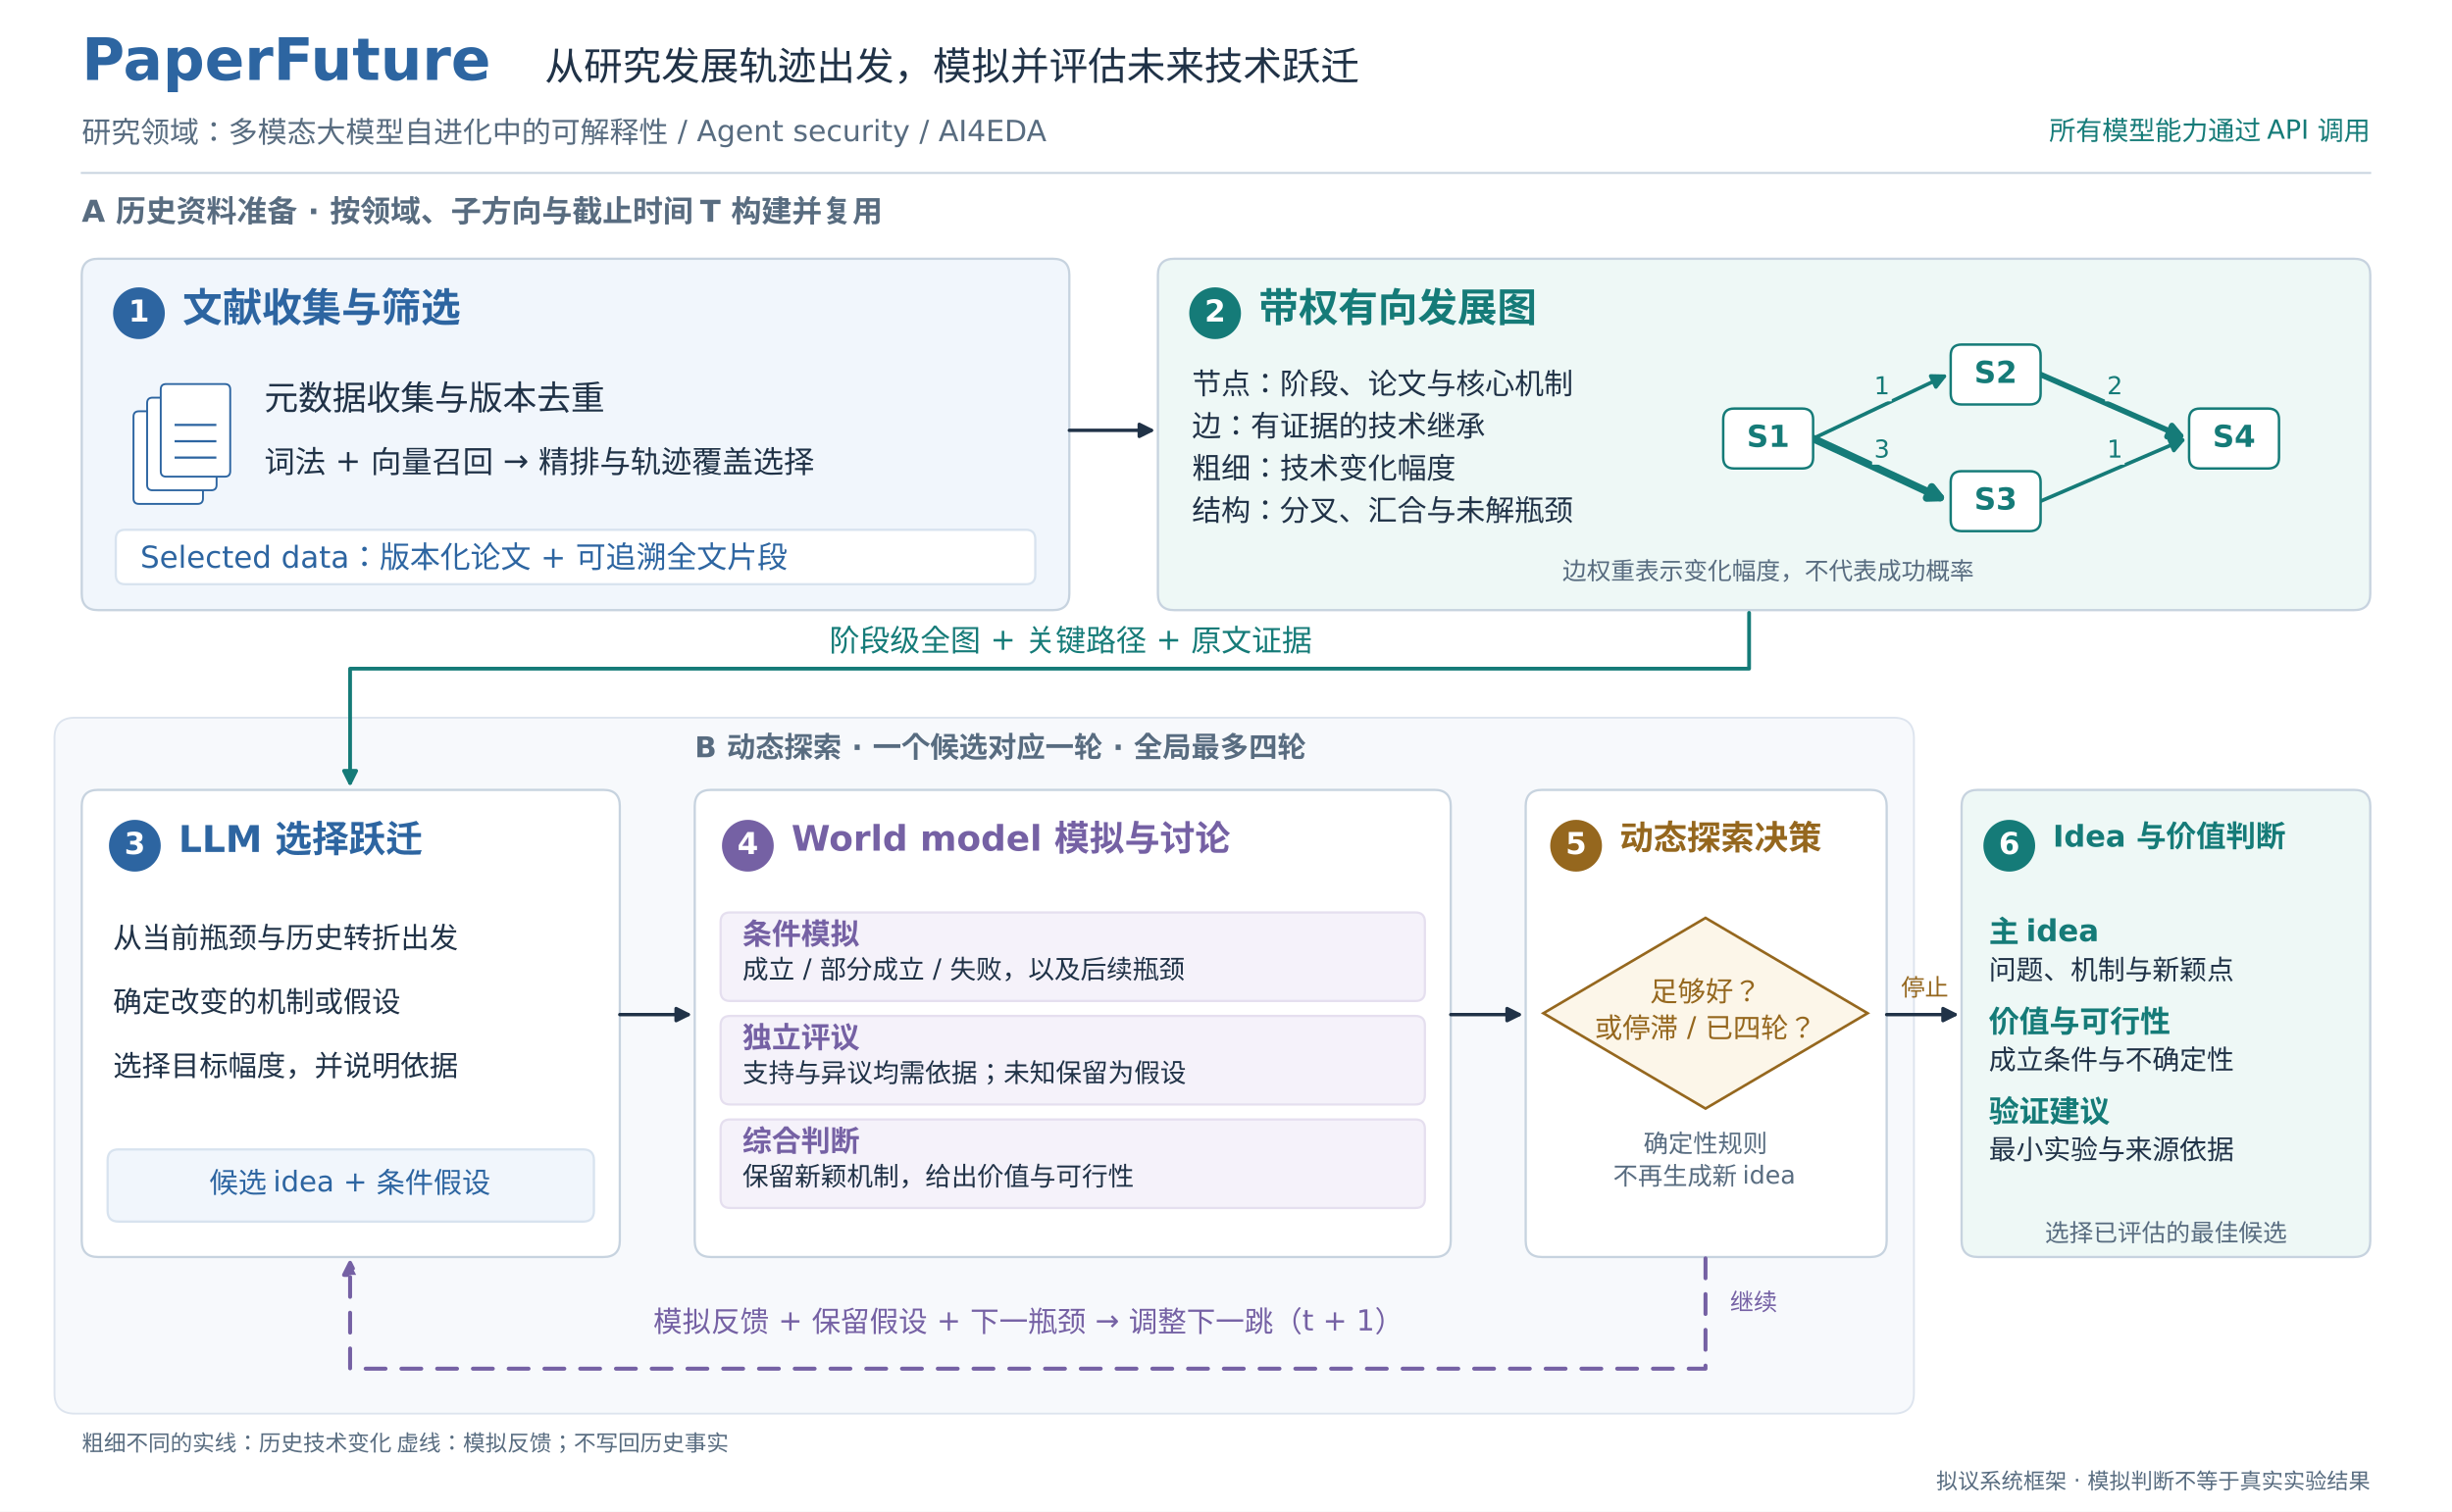
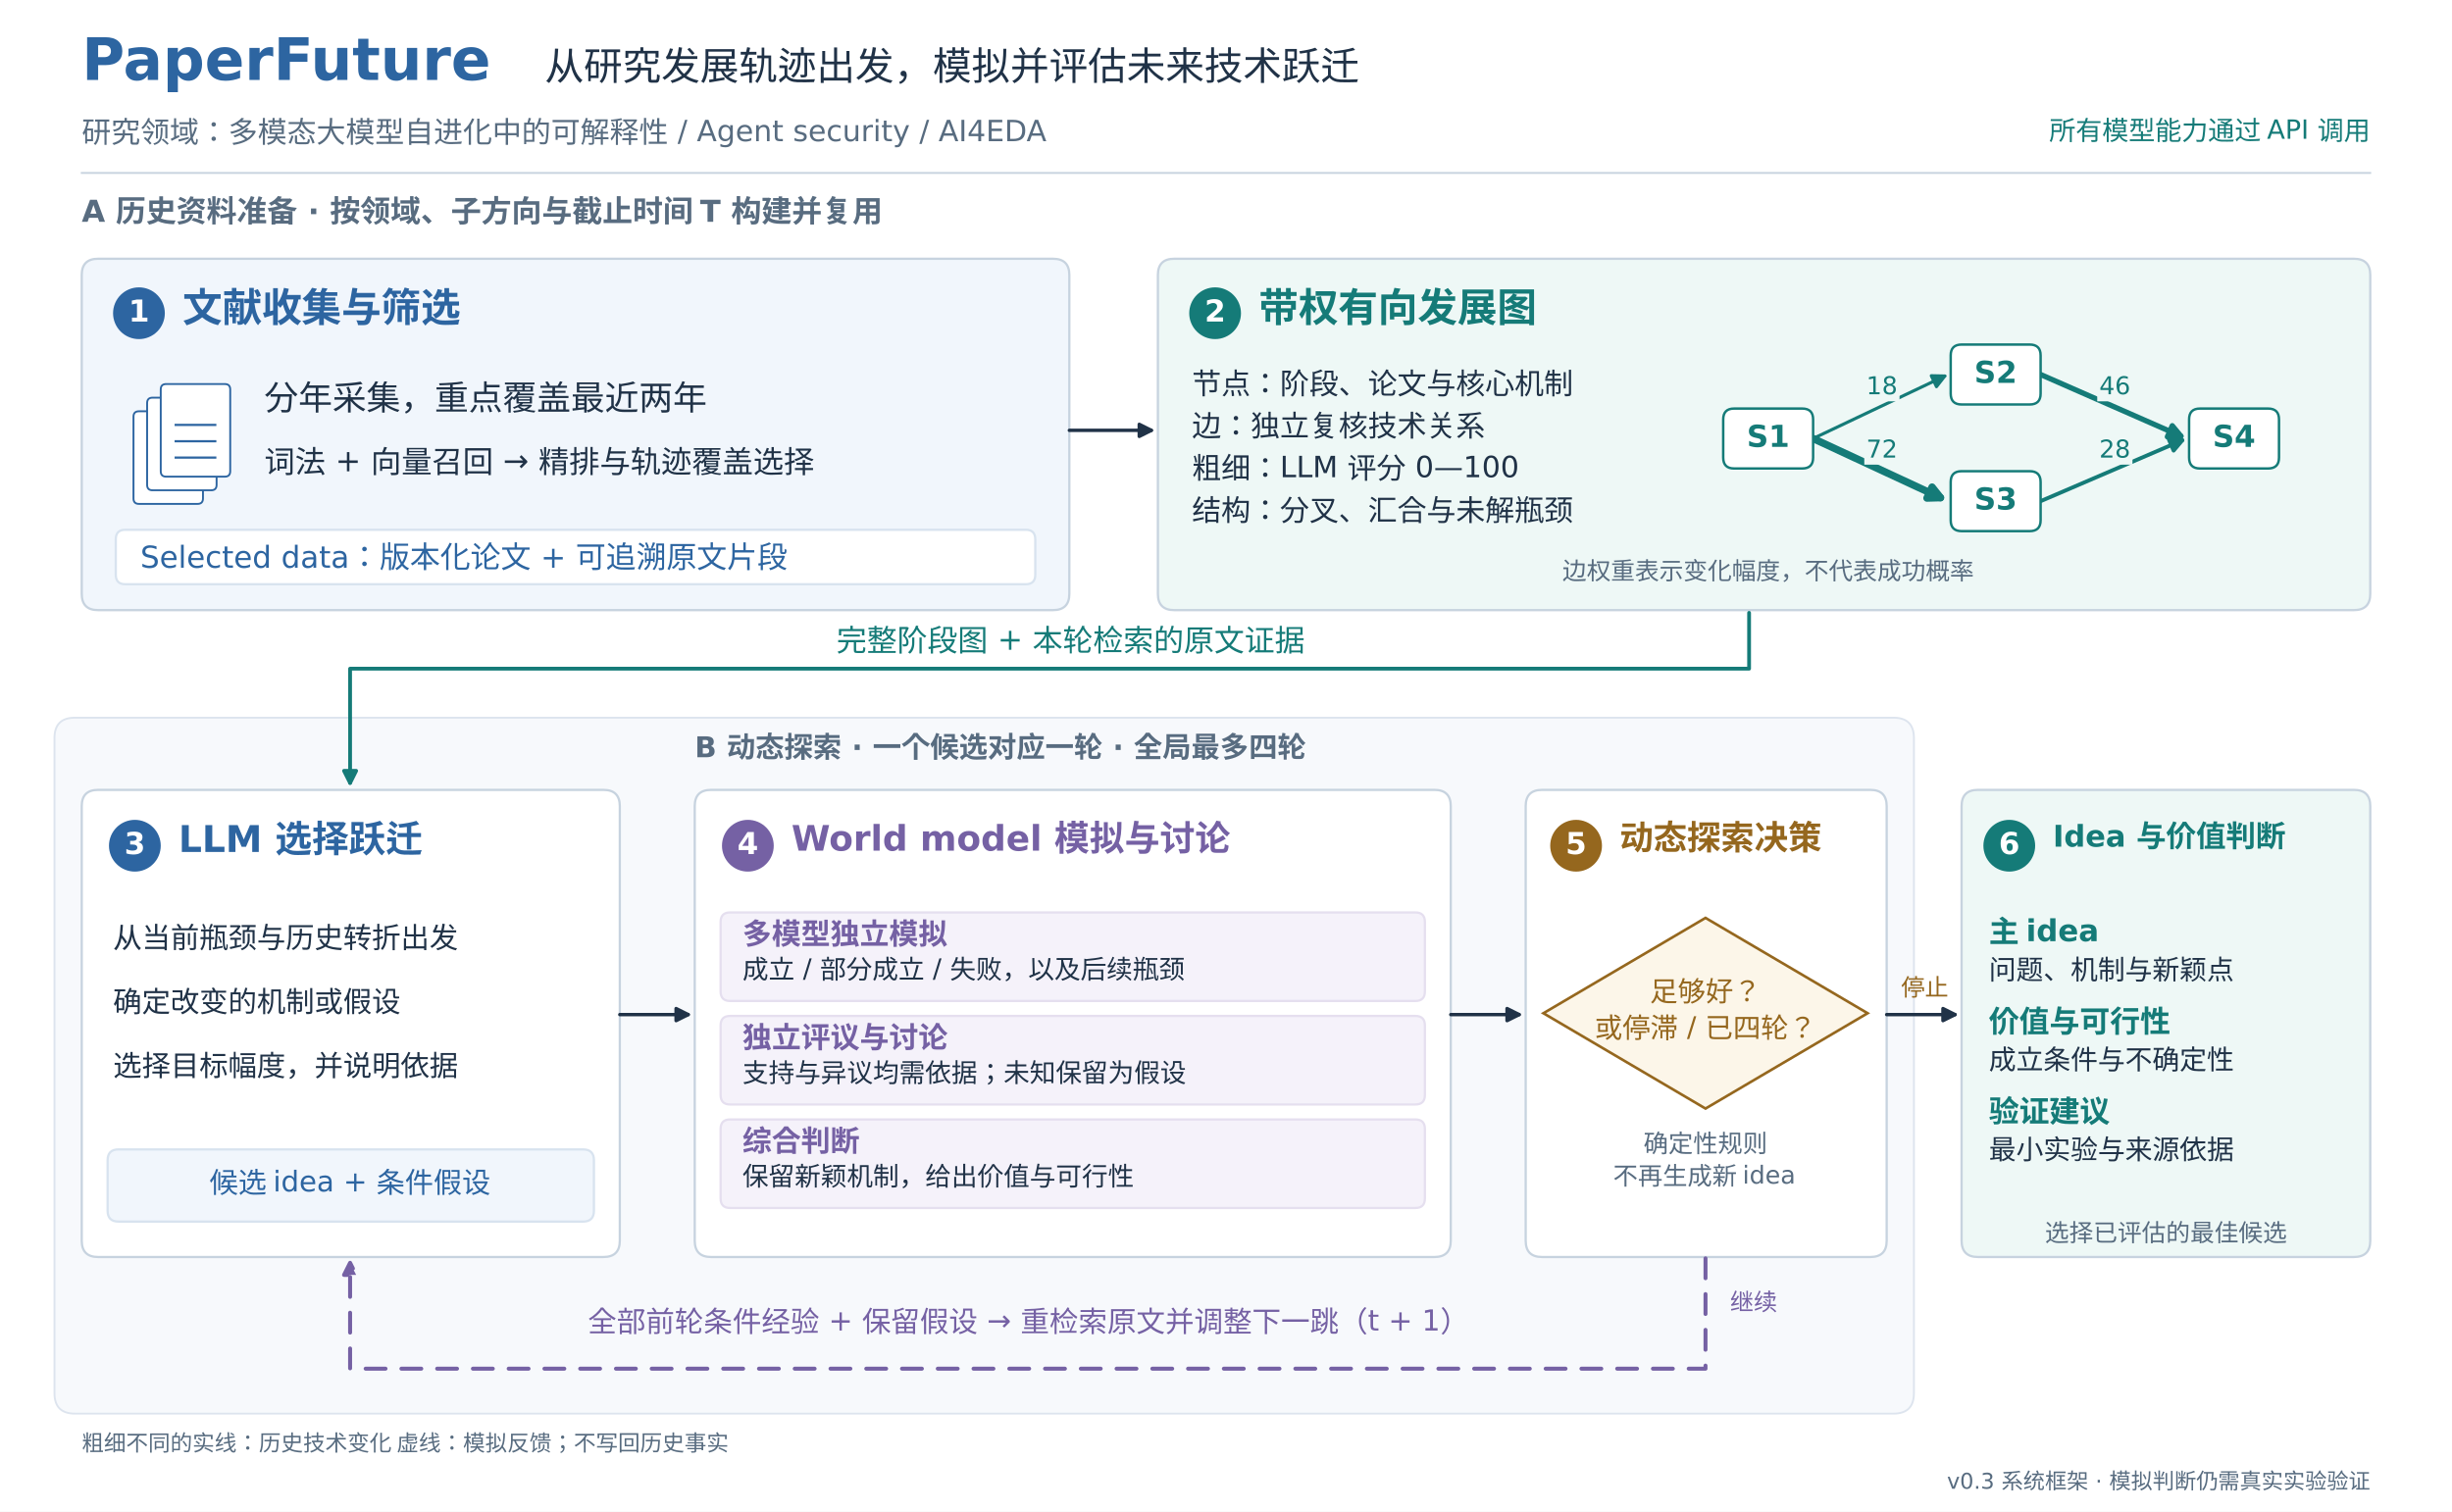
<svg xmlns="http://www.w3.org/2000/svg" width="1296pt" height="799.2pt" viewBox="0 0 1296 799.2" version="1.1">
  <defs>
    <style type="text/css">*{stroke-linejoin: round; stroke-linecap: butt}</style>
  </defs>
  <g id="figure_1">
    <g id="patch_1">
      <path d="M 0 799.2 L 1296 799.2 L 1296 0 L 0 0 z " style="fill: #ffffff" />
    </g>
    <g id="axes_1">
      <g id="patch_2">
        <path d="M 51.84 136.8 L 556.56 136.8 Q 565.2 136.8 565.2 145.44 L 565.2 313.92 Q 565.2 322.56 556.56 322.56 L 51.84 322.56 Q 43.2 322.56 43.2 313.92 L 43.2 145.44 Q 43.2 136.8 51.84 136.8 z " clip-path="url(#p8f839ee765)" style="fill: #f1f6fc; stroke: #c7d3df; stroke-width: 1.2; stroke-linejoin: miter" />
      </g>
      <g id="patch_3">
        <path d="M 66.24 280.08 L 542.16 280.08 Q 547.2 280.08 547.2 285.12 L 547.2 303.84 Q 547.2 308.88 542.16 308.88 L 66.24 308.88 Q 61.2 308.88 61.2 303.84 L 61.2 285.12 Q 61.2 280.08 66.24 280.08 z " clip-path="url(#p8f839ee765)" style="fill: #ffffff; stroke: #d8e3ef; stroke-width: 1.2; stroke-linejoin: miter" />
      </g>
      <g id="patch_4">
        <path d="M 620.64 136.8 L 1244.16 136.8 Q 1252.8 136.8 1252.8 145.44 L 1252.8 313.92 Q 1252.8 322.56 1244.16 322.56 L 620.64 322.56 Q 612 322.56 612 313.92 L 612 145.44 Q 612 136.8 620.64 136.8 z " clip-path="url(#p8f839ee765)" style="fill: #eef8f6; stroke: #c7d3df; stroke-width: 1.2; stroke-linejoin: miter" />
      </g>
      <g id="patch_5">
        <path d="M 39.6 379.44 L 1000.8 379.44 Q 1011.6 379.44 1011.6 390.24 L 1011.6 736.56 Q 1011.6 747.36 1000.8 747.36 L 39.6 747.36 Q 28.8 747.36 28.8 736.56 L 28.8 390.24 Q 28.8 379.44 39.6 379.44 z " clip-path="url(#p8f839ee765)" style="fill: #f7f9fc; stroke: #dde4ee; stroke-linejoin: miter" />
      </g>
      <g id="patch_6">
        <path d="M 51.84 417.6 L 318.96 417.6 Q 327.6 417.6 327.6 426.24 L 327.6 655.92 Q 327.6 664.56 318.96 664.56 L 51.84 664.56 Q 43.2 664.56 43.2 655.92 L 43.2 426.24 Q 43.2 417.6 51.84 417.6 z " clip-path="url(#p8f839ee765)" style="fill: #ffffff; stroke: #c7d3df; stroke-width: 1.2; stroke-linejoin: miter" />
      </g>
      <g id="patch_7">
        <path d="M 62.64 607.68 L 308.16 607.68 Q 313.92 607.68 313.92 613.44 L 313.92 640.08 Q 313.92 645.84 308.16 645.84 L 62.64 645.84 Q 56.88 645.84 56.88 640.08 L 56.88 613.44 Q 56.88 607.68 62.64 607.68 z " clip-path="url(#p8f839ee765)" style="fill: #f1f6fc; stroke: #d8e3ef; stroke-width: 1.2; stroke-linejoin: miter" />
      </g>
      <g id="patch_8">
        <path d="M 375.84 417.6 L 758.16 417.6 Q 766.8 417.6 766.8 426.24 L 766.8 655.92 Q 766.8 664.56 758.16 664.56 L 375.84 664.56 Q 367.2 664.56 367.2 655.92 L 367.2 426.24 Q 367.2 417.6 375.84 417.6 z " clip-path="url(#p8f839ee765)" style="fill: #ffffff; stroke: #c7d3df; stroke-width: 1.2; stroke-linejoin: miter" />
      </g>
      <g id="patch_9">
        <path d="M 385.92 482.4 L 748.08 482.4 Q 753.12 482.4 753.12 487.44 L 753.12 524.16 Q 753.12 529.2 748.08 529.2 L 385.92 529.2 Q 380.88 529.2 380.88 524.16 L 380.88 487.44 Q 380.88 482.4 385.92 482.4 z " clip-path="url(#p8f839ee765)" style="fill: #f5f2fa; stroke: #e5dfef; stroke-width: 1.2; stroke-linejoin: miter" />
      </g>
      <g id="patch_10">
        <path d="M 385.92 537.12 L 748.08 537.12 Q 753.12 537.12 753.12 542.16 L 753.12 578.88 Q 753.12 583.92 748.08 583.92 L 385.92 583.92 Q 380.88 583.92 380.88 578.88 L 380.88 542.16 Q 380.88 537.12 385.92 537.12 z " clip-path="url(#p8f839ee765)" style="fill: #f5f2fa; stroke: #e5dfef; stroke-width: 1.2; stroke-linejoin: miter" />
      </g>
      <g id="patch_11">
        <path d="M 385.92 591.84 L 748.08 591.84 Q 753.12 591.84 753.12 596.88 L 753.12 633.6 Q 753.12 638.64 748.08 638.64 L 385.92 638.64 Q 380.88 638.64 380.88 633.6 L 380.88 596.88 Q 380.88 591.84 385.92 591.84 z " clip-path="url(#p8f839ee765)" style="fill: #f5f2fa; stroke: #e5dfef; stroke-width: 1.2; stroke-linejoin: miter" />
      </g>
      <g id="patch_12">
        <path d="M 815.04 417.6 L 988.56 417.6 Q 997.2 417.6 997.2 426.24 L 997.2 655.92 Q 997.2 664.56 988.56 664.56 L 815.04 664.56 Q 806.4 664.56 806.4 655.92 L 806.4 426.24 Q 806.4 417.6 815.04 417.6 z " clip-path="url(#p8f839ee765)" style="fill: #ffffff; stroke: #c7d3df; stroke-width: 1.2; stroke-linejoin: miter" />
      </g>
      <g id="patch_13">
        <path d="M 1045.44 417.6 L 1244.16 417.6 Q 1252.8 417.6 1252.8 426.24 L 1252.8 655.92 Q 1252.8 664.56 1244.16 664.56 L 1045.44 664.56 Q 1036.8 664.56 1036.8 655.92 L 1036.8 426.24 Q 1036.8 417.6 1045.44 417.6 z " clip-path="url(#p8f839ee765)" style="fill: #eef8f6; stroke: #c7d3df; stroke-width: 1.2; stroke-linejoin: miter" />
      </g>
      <g id="line2d_1">
        <path d="M 43.2 91.44 L 1252.8 91.44 " clip-path="url(#p8f839ee765)" style="fill: none; stroke: #c7d3df; stroke-linecap: square" />
      </g>
      <g id="patch_14">
        <path d="M 73.44 217.44 L 104.4 217.44 Q 107.28 217.44 107.28 220.32 L 107.28 263.52 Q 107.28 266.4 104.4 266.4 L 73.44 266.4 Q 70.56 266.4 70.56 263.52 L 70.56 220.32 Q 70.56 217.44 73.44 217.44 z " clip-path="url(#p8f839ee765)" style="fill: #ffffff; stroke: #2d65a1; stroke-linejoin: miter" />
      </g>
      <g id="patch_15">
-         <path d="M 958.32 231.84 L 1027.631 198.935 " clip-path="url(#p8f839ee765)" style="fill: none; stroke: #157b78; stroke-width: 1.95; stroke-linecap: round" />
-         <path d="M 1020.477 198.789 L 1027.631 198.935 L 1023.221 204.571 z " clip-path="url(#p8f839ee765)" style="fill: #157b78; stroke: #157b78; stroke-width: 1.95; stroke-linecap: round" />
+         <path d="M 958.32 231.84 L 1027.934 198.791 " clip-path="url(#p8f839ee765)" style="fill: none; stroke: #157b78; stroke-width: 1.65; stroke-linecap: round" />
+         <path d="M 1020.78 198.645 L 1027.934 198.791 L 1023.524 204.427 z " clip-path="url(#p8f839ee765)" style="fill: #157b78; stroke: #157b78; stroke-width: 1.65; stroke-linecap: round" />
      </g>
      <g id="patch_16">
-         <path d="M 958.32 231.84 L 1025.494 263.052 " clip-path="url(#p8f839ee765)" style="fill: none; stroke: #157b78; stroke-width: 4.05; stroke-linecap: round" />
-         <path d="M 1021.038 257.453 L 1025.494 263.052 L 1018.341 263.257 z " clip-path="url(#p8f839ee765)" style="fill: #157b78; stroke: #157b78; stroke-width: 4.05; stroke-linecap: round" />
+         <path d="M 958.32 231.84 L 1025.646 263.123 " clip-path="url(#p8f839ee765)" style="fill: none; stroke: #157b78; stroke-width: 3.9; stroke-linecap: round" />
+         <path d="M 1021.19 257.524 L 1025.646 263.123 L 1018.493 263.328 z " clip-path="url(#p8f839ee765)" style="fill: #157b78; stroke: #157b78; stroke-width: 3.9; stroke-linecap: round" />
      </g>
      <g id="patch_17">
-         <path d="M 1078.56 198 L 1152.529 230.491 " clip-path="url(#p8f839ee765)" style="fill: none; stroke: #157b78; stroke-width: 3; stroke-linecap: round" />
-         <path d="M 1147.956 224.987 L 1152.529 230.491 L 1145.383 230.847 z " clip-path="url(#p8f839ee765)" style="fill: #157b78; stroke: #157b78; stroke-width: 3; stroke-linecap: round" />
+         <path d="M 1078.56 198 L 1152.717 230.574 " clip-path="url(#p8f839ee765)" style="fill: none; stroke: #157b78; stroke-width: 2.817; stroke-linecap: round" />
+         <path d="M 1148.144 225.07 L 1152.717 230.574 L 1145.57 230.929 z " clip-path="url(#p8f839ee765)" style="fill: #157b78; stroke: #157b78; stroke-width: 2.817; stroke-linecap: round" />
      </g>
      <g id="patch_18">
-         <path d="M 1078.56 264.96 L 1153.597 232.701 " clip-path="url(#p8f839ee765)" style="fill: none; stroke: #157b78; stroke-width: 1.95; stroke-linecap: round" />
-         <path d="M 1146.454 232.289 L 1153.597 232.701 L 1148.981 238.169 z " clip-path="url(#p8f839ee765)" style="fill: #157b78; stroke: #157b78; stroke-width: 1.95; stroke-linecap: round" />
+         <path d="M 1078.56 264.96 L 1153.477 232.753 " clip-path="url(#p8f839ee765)" style="fill: none; stroke: #157b78; stroke-width: 2.067; stroke-linecap: round" />
+         <path d="M 1146.334 232.34 L 1153.477 232.753 L 1148.861 238.22 z " clip-path="url(#p8f839ee765)" style="fill: #157b78; stroke: #157b78; stroke-width: 2.067; stroke-linecap: round" />
      </g>
      <g id="patch_19">
        <path d="M 565.2 227.52 L 608.548 227.52 " clip-path="url(#p8f839ee765)" style="fill: none; stroke: #203247; stroke-width: 1.8; stroke-linecap: round" />
        <path d="M 602.148 224.32 L 608.548 227.52 L 602.148 230.72 z " clip-path="url(#p8f839ee765)" style="fill: #203247; stroke: #203247; stroke-width: 1.8; stroke-linecap: round" />
      </g>
      <g id="patch_20">
        <path d="M 924.48 324 L 924.48 353.52 L 185.04 353.52 L 185.04 413.924 " clip-path="url(#p8f839ee765)" style="fill: none; stroke: #157b78; stroke-width: 2; stroke-linecap: round" />
        <path d="M 188.24 407.524 L 185.04 413.924 L 181.84 407.524 z " clip-path="url(#p8f839ee765)" style="fill: #157b78; stroke: #157b78; stroke-width: 2; stroke-linecap: round" />
      </g>
      <g id="patch_21">
        <path d="M 327.6 536.4 L 363.748 536.4 " clip-path="url(#p8f839ee765)" style="fill: none; stroke: #203247; stroke-width: 1.8; stroke-linecap: round" />
        <path d="M 357.348 533.2 L 363.748 536.4 L 357.348 539.6 z " clip-path="url(#p8f839ee765)" style="fill: #203247; stroke: #203247; stroke-width: 1.8; stroke-linecap: round" />
      </g>
      <g id="patch_22">
        <path d="M 766.8 536.4 L 802.948 536.4 " clip-path="url(#p8f839ee765)" style="fill: none; stroke: #203247; stroke-width: 1.8; stroke-linecap: round" />
        <path d="M 796.548 533.2 L 802.948 536.4 L 796.548 539.6 z " clip-path="url(#p8f839ee765)" style="fill: #203247; stroke: #203247; stroke-width: 1.8; stroke-linecap: round" />
      </g>
      <g id="patch_23">
        <path d="M 997.2 536.4 L 1033.348 536.4 " clip-path="url(#p8f839ee765)" style="fill: none; stroke: #203247; stroke-width: 1.8; stroke-linecap: round" />
        <path d="M 1026.948 533.2 L 1033.348 536.4 L 1026.948 539.6 z " clip-path="url(#p8f839ee765)" style="fill: #203247; stroke: #203247; stroke-width: 1.8; stroke-linecap: round" />
      </g>
      <g id="patch_24">
        <path d="M 73.44 151.92 C 77.068 151.92 80.548 153.361 83.113 155.927 C 85.679 158.492 87.12 161.972 87.12 165.6 C 87.12 169.228 85.679 172.708 83.113 175.273 C 80.548 177.839 77.068 179.28 73.44 179.28 C 69.812 179.28 66.332 177.839 63.767 175.273 C 61.201 172.708 59.76 169.228 59.76 165.6 C 59.76 161.972 61.201 158.492 63.767 155.927 C 66.332 153.361 69.812 151.92 73.44 151.92 z " clip-path="url(#p8f839ee765)" style="fill: #2d65a1" />
      </g>
      <g id="patch_25">
        <path d="M 80.64 210.24 L 111.6 210.24 Q 114.48 210.24 114.48 213.12 L 114.48 256.32 Q 114.48 259.2 111.6 259.2 L 80.64 259.2 Q 77.76 259.2 77.76 256.32 L 77.76 213.12 Q 77.76 210.24 80.64 210.24 z " clip-path="url(#p8f839ee765)" style="fill: #ffffff; stroke: #2d65a1; stroke-linejoin: miter" />
      </g>
      <g id="patch_26">
        <path d="M 642.24 151.92 C 645.868 151.92 649.348 153.361 651.913 155.927 C 654.479 158.492 655.92 161.972 655.92 165.6 C 655.92 169.228 654.479 172.708 651.913 175.273 C 649.348 177.839 645.868 179.28 642.24 179.28 C 638.612 179.28 635.132 177.839 632.567 175.273 C 630.001 172.708 628.56 169.228 628.56 165.6 C 628.56 161.972 630.001 158.492 632.567 155.927 C 635.132 153.361 638.612 151.92 642.24 151.92 z " clip-path="url(#p8f839ee765)" style="fill: #157b78" />
      </g>
      <g id="patch_27">
        <path d="M 916.56 216 L 952.56 216 Q 958.32 216 958.32 221.76 L 958.32 241.92 Q 958.32 247.68 952.56 247.68 L 916.56 247.68 Q 910.8 247.68 910.8 241.92 L 910.8 221.76 Q 910.8 216 916.56 216 z " clip-path="url(#p8f839ee765)" style="fill: #ffffff; stroke: #157b78; stroke-width: 1.3; stroke-linejoin: miter" />
      </g>
      <g id="patch_28">
        <path d="M 1036.8 182.16 L 1072.8 182.16 Q 1078.56 182.16 1078.56 187.92 L 1078.56 208.08 Q 1078.56 213.84 1072.8 213.84 L 1036.8 213.84 Q 1031.04 213.84 1031.04 208.08 L 1031.04 187.92 Q 1031.04 182.16 1036.8 182.16 z " clip-path="url(#p8f839ee765)" style="fill: #ffffff; stroke: #157b78; stroke-width: 1.3; stroke-linejoin: miter" />
      </g>
      <g id="patch_29">
        <path d="M 1036.8 249.12 L 1072.8 249.12 Q 1078.56 249.12 1078.56 254.88 L 1078.56 275.04 Q 1078.56 280.8 1072.8 280.8 L 1036.8 280.8 Q 1031.04 280.8 1031.04 275.04 L 1031.04 254.88 Q 1031.04 249.12 1036.8 249.12 z " clip-path="url(#p8f839ee765)" style="fill: #ffffff; stroke: #157b78; stroke-width: 1.3; stroke-linejoin: miter" />
      </g>
      <g id="patch_30">
        <path d="M 1162.8 216 L 1198.8 216 Q 1204.56 216 1204.56 221.76 L 1204.56 241.92 Q 1204.56 247.68 1198.8 247.68 L 1162.8 247.68 Q 1157.04 247.68 1157.04 241.92 L 1157.04 221.76 Q 1157.04 216 1162.8 216 z " clip-path="url(#p8f839ee765)" style="fill: #ffffff; stroke: #157b78; stroke-width: 1.3; stroke-linejoin: miter" />
      </g>
      <g id="patch_31">
        <path d="M 71.28 433.44 C 74.908 433.44 78.388 434.881 80.953 437.447 C 83.519 440.012 84.96 443.492 84.96 447.12 C 84.96 450.748 83.519 454.228 80.953 456.793 C 78.388 459.359 74.908 460.8 71.28 460.8 C 67.652 460.8 64.172 459.359 61.607 456.793 C 59.041 454.228 57.6 450.748 57.6 447.12 C 57.6 443.492 59.041 440.012 61.607 437.447 C 64.172 434.881 67.652 433.44 71.28 433.44 z " clip-path="url(#p8f839ee765)" style="fill: #2d65a1" />
      </g>
      <g id="patch_32">
        <path d="M 395.28 433.44 C 398.908 433.44 402.388 434.881 404.953 437.447 C 407.519 440.012 408.96 443.492 408.96 447.12 C 408.96 450.748 407.519 454.228 404.953 456.793 C 402.388 459.359 398.908 460.8 395.28 460.8 C 391.652 460.8 388.172 459.359 385.607 456.793 C 383.041 454.228 381.6 450.748 381.6 447.12 C 381.6 443.492 383.041 440.012 385.607 437.447 C 388.172 434.881 391.652 433.44 395.28 433.44 z " clip-path="url(#p8f839ee765)" style="fill: #7561a4" />
      </g>
      <g id="patch_33">
        <path d="M 833.04 433.44 C 836.668 433.44 840.148 434.881 842.713 437.447 C 845.279 440.012 846.72 443.492 846.72 447.12 C 846.72 450.748 845.279 454.228 842.713 456.793 C 840.148 459.359 836.668 460.8 833.04 460.8 C 829.412 460.8 825.932 459.359 823.367 456.793 C 820.801 454.228 819.36 450.748 819.36 447.12 C 819.36 443.492 820.801 440.012 823.367 437.447 C 825.932 434.881 829.412 433.44 833.04 433.44 z " clip-path="url(#p8f839ee765)" style="fill: #95671e" />
      </g>
      <g id="patch_34">
        <path d="M 901.44 485.28 L 987.12 535.68 L 901.44 586.08 L 815.76 535.68 z " clip-path="url(#p8f839ee765)" style="fill: #fcf6e9; stroke: #95671e; stroke-width: 1.4; stroke-linejoin: miter" />
      </g>
      <g id="patch_35">
        <path d="M 1062 433.44 C 1065.628 433.44 1069.108 434.881 1071.673 437.447 C 1074.239 440.012 1075.68 443.492 1075.68 447.12 C 1075.68 450.748 1074.239 454.228 1071.673 456.793 C 1069.108 459.359 1065.628 460.8 1062 460.8 C 1058.372 460.8 1054.892 459.359 1052.327 456.793 C 1049.761 454.228 1048.32 450.748 1048.32 447.12 C 1048.32 443.492 1049.761 440.012 1052.327 437.447 C 1054.892 434.881 1058.372 433.44 1062 433.44 z " clip-path="url(#p8f839ee765)" style="fill: #157b78" />
      </g>
      <g id="patch_36">
        <path d="M 87.84 203.04 L 118.8 203.04 Q 121.68 203.04 121.68 205.92 L 121.68 249.12 Q 121.68 252 118.8 252 L 87.84 252 Q 84.96 252 84.96 249.12 L 84.96 205.92 Q 84.96 203.04 87.84 203.04 z " clip-path="url(#p8f839ee765)" style="fill: #ffffff; stroke: #2d65a1; stroke-linejoin: miter" />
      </g>
      <g id="patch_37">
        <path d="M 901.44 665.28 L 901.44 723.6 L 185.04 723.6 L 185.04 667.628 " clip-path="url(#p8f839ee765)" style="fill: none; stroke-dasharray: 10.5,8.4; stroke-dashoffset: 0; stroke: #7561a4; stroke-width: 2.1; stroke-linecap: round" />
        <path d="M 181.84 674.028 L 185.04 667.628 L 188.24 674.028 z " clip-path="url(#p8f839ee765)" style="fill: #7561a4; stroke-dasharray: 10.5,8.4; stroke-dashoffset: 0; stroke: #7561a4; stroke-width: 2.1; stroke-linecap: round" />
      </g>
      <g id="text_1">
        <text style="fill: #2d65a1; font: 700 31px 'DejaVu Sans', 'Droid Sans Fallback'; text-anchor: start" x="43.2" y="42.275" transform="rotate(-0 43.2 42.27516)">PaperFuture</text>
      </g>
      <g id="text_2">
        <text style="fill: #203247; font: 20.5px 'DejaVu Sans', 'Droid Sans Fallback'; text-anchor: start" x="288" y="42.217" transform="rotate(-0 288 42.2168)">从研究发展轨迹出发，模拟并评估未来技术跃迁</text>
      </g>
      <g id="text_3">
        <text style="fill: #586c80; font: 15.5px 'DejaVu Sans', 'Droid Sans Fallback'; text-anchor: start" x="43.2" y="75.355" transform="rotate(-0 43.2 75.35484)">研究领域：多模态大模型自进化中的可解释性  /  Agent security  /  AI4EDA</text>
      </g>
      <g id="text_4">
        <text style="fill: #157b78; font: 14px 'DejaVu Sans', 'Droid Sans Fallback'; text-anchor: end" x="1252.8" y="73.998" transform="rotate(-0 1252.8 73.99781)">所有模型能力通过 API 调用</text>
      </g>
      <g id="text_5">
        <text style="fill: #586c80; font: 700 16px 'DejaVu Sans', 'Droid Sans Fallback'; text-anchor: start" x="43.2" y="117.278" transform="rotate(-0 43.2 117.2775)">A  历史资料准备 · 按领域、子方向与截止时间 T 构建并复用</text>
      </g>
      <g id="text_6">
        <text style="fill: #ffffff; font: 700 16px 'DejaVu Sans', 'Droid Sans Fallback'; text-anchor: middle" x="73.44" y="170.015" transform="rotate(-0 73.44 170.015)">1</text>
      </g>
      <g id="text_7">
        <text style="fill: #2d65a1; font: 700 21px 'DejaVu Sans', 'Droid Sans Fallback'; text-anchor: start" x="96.48" y="170.037" transform="rotate(-0 96.48 170.0367)">文献收集与筛选</text>
      </g>
      <g id="line2d_2">
        <path d="M 92.88 224.64 L 113.76 224.64 " clip-path="url(#p8f839ee765)" style="fill: none; stroke: #2d65a1; stroke-width: 1.2; stroke-linecap: square" />
      </g>
      <g id="line2d_3">
        <path d="M 92.88 233.28 L 113.76 233.28 " clip-path="url(#p8f839ee765)" style="fill: none; stroke: #2d65a1; stroke-width: 1.2; stroke-linecap: square" />
      </g>
      <g id="line2d_4">
        <path d="M 92.88 241.92 L 113.76 241.92 " clip-path="url(#p8f839ee765)" style="fill: none; stroke: #2d65a1; stroke-width: 1.2; stroke-linecap: square" />
      </g>
      <g id="text_8">
-         <text style="fill: #203247; font: 18px 'DejaVu Sans', 'Droid Sans Fallback'; text-anchor: start" x="139.68" y="216.717" transform="rotate(-0 139.68 216.7172)">元数据收集与版本去重</text>
+         <text style="fill: #203247; font: 18px 'DejaVu Sans', 'Droid Sans Fallback'; text-anchor: start" x="139.68" y="216.717" transform="rotate(-0 139.68 216.7172)">分年采集，重点覆盖最近两年</text>
      </g>
      <g id="text_9">
        <text style="fill: #203247; font: 16.2px 'DejaVu Sans', 'Droid Sans Fallback'; text-anchor: start" x="139.68" y="249.909" transform="rotate(-0 139.68 249.9095)">词法 + 向量召回 → 精排与轨迹覆盖选择</text>
      </g>
      <g id="text_10">
-         <text style="fill: #2d65a1; font: 16px 'DejaVu Sans', 'Droid Sans Fallback'; text-anchor: start" x="74.16" y="300.158" transform="rotate(-0 74.16 300.1575)">Selected data：版本化论文 + 可追溯全文片段</text>
+         <text style="fill: #2d65a1; font: 16px 'DejaVu Sans', 'Droid Sans Fallback'; text-anchor: start" x="74.16" y="300.158" transform="rotate(-0 74.16 300.1575)">Selected data：版本化论文 + 可追溯原文片段</text>
      </g>
      <g id="text_11">
        <text style="fill: #ffffff; font: 700 16px 'DejaVu Sans', 'Droid Sans Fallback'; text-anchor: middle" x="642.24" y="170.015" transform="rotate(-0 642.24 170.015)">2</text>
      </g>
      <g id="text_12">
        <text style="fill: #157b78; font: 700 21px 'DejaVu Sans', 'Droid Sans Fallback'; text-anchor: start" x="665.28" y="170.037" transform="rotate(-0 665.28 170.0367)">带权有向发展图</text>
      </g>
      <g id="text_13">
        <text style="fill: #203247; font: 15.5px 'DejaVu Sans', 'Droid Sans Fallback'; text-anchor: start" x="630" y="208.338" transform="rotate(-0 630 208.3376)">节点：阶段、论文与核心机制</text>
      </g>
      <g id="text_14">
-         <text style="fill: #203247; font: 15.5px 'DejaVu Sans', 'Droid Sans Fallback'; text-anchor: start" x="630" y="230.658" transform="rotate(-0 630 230.6576)">边：有证据的技术继承</text>
+         <text style="fill: #203247; font: 15.5px 'DejaVu Sans', 'Droid Sans Fallback'; text-anchor: start" x="630" y="230.658" transform="rotate(-0 630 230.6576)">边：独立复核技术关系</text>
      </g>
      <g id="text_15">
-         <text style="fill: #203247; font: 15.5px 'DejaVu Sans', 'Droid Sans Fallback'; text-anchor: start" x="630" y="252.978" transform="rotate(-0 630 252.9776)">粗细：技术变化幅度</text>
+         <text style="fill: #203247; font: 15.5px 'DejaVu Sans', 'Droid Sans Fallback'; text-anchor: start" x="630" y="252.978" transform="rotate(-0 630 252.9776)">粗细：LLM 评分 0—100</text>
      </g>
      <g id="text_16">
        <text style="fill: #203247; font: 15.5px 'DejaVu Sans', 'Droid Sans Fallback'; text-anchor: start" x="630" y="275.298" transform="rotate(-0 630 275.2976)">结构：分叉、汇合与未解瓶颈</text>
      </g>
      <g id="text_17">
        <g id="patch_38">
-           <path d="M 989.504 212.171 L 999.856 212.171 L 999.856 197.509 L 989.504 197.509 z " style="fill: #eef8f6" />
-         </g>
-         <text style="fill: #157b78; font: 13px 'DejaVu Sans', 'Droid Sans Fallback'; text-anchor: middle" x="994.68" y="208.427" transform="rotate(-0 994.68 208.4272)">1</text>
+           <path d="M 985.369 212.171 L 1003.991 212.171 L 1003.991 197.509 L 985.369 197.509 z " style="fill: #eef8f6" />
+         </g>
+         <text style="fill: #157b78; font: 13px 'DejaVu Sans', 'Droid Sans Fallback'; text-anchor: middle" x="994.68" y="208.427" transform="rotate(-0 994.68 208.4272)">18</text>
      </g>
      <g id="text_18">
        <g id="patch_39">
-           <path d="M 989.504 245.651 L 999.856 245.651 L 999.856 230.989 L 989.504 230.989 z " style="fill: #eef8f6" />
-         </g>
-         <text style="fill: #157b78; font: 13px 'DejaVu Sans', 'Droid Sans Fallback'; text-anchor: middle" x="994.68" y="241.907" transform="rotate(-0 994.68 241.9072)">3</text>
+           <path d="M 985.369 245.651 L 1003.991 245.651 L 1003.991 230.989 L 985.369 230.989 z " style="fill: #eef8f6" />
+         </g>
+         <text style="fill: #157b78; font: 13px 'DejaVu Sans', 'Droid Sans Fallback'; text-anchor: middle" x="994.68" y="241.907" transform="rotate(-0 994.68 241.9072)">72</text>
      </g>
      <g id="text_19">
        <g id="patch_40">
-           <path d="M 1112.624 212.171 L 1122.976 212.171 L 1122.976 197.509 L 1112.624 197.509 z " style="fill: #eef8f6" />
-         </g>
-         <text style="fill: #157b78; font: 13px 'DejaVu Sans', 'Droid Sans Fallback'; text-anchor: middle" x="1117.8" y="208.427" transform="rotate(-0 1117.8 208.4272)">2</text>
+           <path d="M 1108.489 212.171 L 1127.111 212.171 L 1127.111 197.509 L 1108.489 197.509 z " style="fill: #eef8f6" />
+         </g>
+         <text style="fill: #157b78; font: 13px 'DejaVu Sans', 'Droid Sans Fallback'; text-anchor: middle" x="1117.8" y="208.427" transform="rotate(-0 1117.8 208.4272)">46</text>
      </g>
      <g id="text_20">
        <g id="patch_41">
-           <path d="M 1112.624 245.651 L 1122.976 245.651 L 1122.976 230.989 L 1112.624 230.989 z " style="fill: #eef8f6" />
-         </g>
-         <text style="fill: #157b78; font: 13px 'DejaVu Sans', 'Droid Sans Fallback'; text-anchor: middle" x="1117.8" y="241.907" transform="rotate(-0 1117.8 241.9072)">1</text>
+           <path d="M 1108.489 245.651 L 1127.111 245.651 L 1127.111 230.989 L 1108.489 230.989 z " style="fill: #eef8f6" />
+         </g>
+         <text style="fill: #157b78; font: 13px 'DejaVu Sans', 'Droid Sans Fallback'; text-anchor: middle" x="1117.8" y="241.907" transform="rotate(-0 1117.8 241.9072)">28</text>
      </g>
      <g id="text_21">
        <text style="fill: #157b78; font: 700 16px 'DejaVu Sans', 'Droid Sans Fallback'; text-anchor: middle" x="934.56" y="236.255" transform="rotate(-0 934.56 236.255)">S1</text>
      </g>
      <g id="text_22">
        <text style="fill: #157b78; font: 700 16px 'DejaVu Sans', 'Droid Sans Fallback'; text-anchor: middle" x="1054.8" y="202.415" transform="rotate(-0 1054.8 202.415)">S2</text>
      </g>
      <g id="text_23">
        <text style="fill: #157b78; font: 700 16px 'DejaVu Sans', 'Droid Sans Fallback'; text-anchor: middle" x="1054.8" y="269.375" transform="rotate(-0 1054.8 269.375)">S3</text>
      </g>
      <g id="text_24">
        <text style="fill: #157b78; font: 700 16px 'DejaVu Sans', 'Droid Sans Fallback'; text-anchor: middle" x="1180.8" y="236.255" transform="rotate(-0 1180.8 236.255)">S4</text>
      </g>
      <g id="text_25">
        <text style="fill: #586c80; font: 12.8px 'DejaVu Sans', 'Droid Sans Fallback'; text-anchor: middle" x="934.56" y="306.366" transform="rotate(-0 934.56 306.366)">边权重表示变化幅度，不代表成功概率</text>
      </g>
      <g id="text_26">
        <g id="patch_42">
-           <path d="M 434.342 351.582 L 697.497 351.582 L 697.497 328.098 L 434.342 328.098 z " style="fill: #ffffff" />
-         </g>
-         <text style="fill: #157b78; font: 16px 'DejaVu Sans', 'Droid Sans Fallback'; text-anchor: middle" x="565.92" y="344.255" transform="rotate(-0 565.92 344.255)">阶段级全图 + 关键路径 + 原文证据</text>
+           <path d="M 438.131 351.582 L 693.709 351.582 L 693.709 328.098 L 438.131 328.098 z " style="fill: #ffffff" />
+         </g>
+         <text style="fill: #157b78; font: 16px 'DejaVu Sans', 'Droid Sans Fallback'; text-anchor: middle" x="565.92" y="344.255" transform="rotate(-0 565.92 344.255)">完整阶段图 + 本轮检索的原文证据</text>
      </g>
      <g id="text_27">
        <text style="fill: #586c80; font: 700 15.2px 'DejaVu Sans', 'Droid Sans Fallback'; text-anchor: start" x="367.2" y="400.35" transform="rotate(-0 367.2 400.3496)">B  动态探索 · 一个候选对应一轮 · 全局最多四轮</text>
      </g>
      <g id="text_28">
        <text style="fill: #ffffff; font: 700 16px 'DejaVu Sans', 'Droid Sans Fallback'; text-anchor: middle" x="71.28" y="451.535" transform="rotate(-0 71.28 451.535)">3</text>
      </g>
      <g id="text_29">
        <text style="fill: #2d65a1; font: 700 19.5px 'DejaVu Sans', 'Droid Sans Fallback'; text-anchor: start" x="94.32" y="450.417" transform="rotate(-0 94.32 450.417)">LLM 选择跃迁</text>
      </g>
      <g id="text_30">
        <text style="fill: #203247; font: 15.2px 'DejaVu Sans', 'Droid Sans Fallback'; text-anchor: start" x="59.76" y="501.15" transform="rotate(-0 59.76 501.1496)">从当前瓶颈与历史转折出发</text>
      </g>
      <g id="text_31">
        <text style="fill: #203247; font: 15.2px 'DejaVu Sans', 'Droid Sans Fallback'; text-anchor: start" x="59.76" y="534.99" transform="rotate(-0 59.76 534.9896)">确定改变的机制或假设</text>
      </g>
      <g id="text_32">
        <text style="fill: #203247; font: 15.2px 'DejaVu Sans', 'Droid Sans Fallback'; text-anchor: start" x="59.76" y="568.83" transform="rotate(-0 59.76 568.8296)">选择目标幅度，并说明依据</text>
      </g>
      <g id="text_33">
        <text style="fill: #2d65a1; font: 15.1px 'DejaVu Sans', 'Droid Sans Fallback'; text-anchor: middle" x="185.04" y="630.567" transform="rotate(-0 185.04 630.5667)">候选 idea + 条件假设</text>
      </g>
      <g id="text_34">
        <text style="fill: #ffffff; font: 700 16px 'DejaVu Sans', 'Droid Sans Fallback'; text-anchor: middle" x="395.28" y="451.535" transform="rotate(-0 395.28 451.535)">4</text>
      </g>
      <g id="text_35">
        <text style="fill: #7561a4; font: 700 18.6px 'DejaVu Sans', 'Droid Sans Fallback'; text-anchor: start" x="418.32" y="449.733" transform="rotate(-0 418.32 449.7331)">World model 模拟与讨论</text>
      </g>
      <g id="text_36">
-         <text style="fill: #7561a4; font: 700 15.5px 'DejaVu Sans', 'Droid Sans Fallback'; text-anchor: start" x="392.4" y="499.218" transform="rotate(-0 392.4 499.2176)">条件模拟</text>
+         <text style="fill: #7561a4; font: 700 15.5px 'DejaVu Sans', 'Droid Sans Fallback'; text-anchor: start" x="392.4" y="499.218" transform="rotate(-0 392.4 499.2176)">多模型独立模拟</text>
      </g>
      <g id="text_37">
        <text style="fill: #203247; font: 13.8px 'DejaVu Sans', 'Droid Sans Fallback'; text-anchor: start" x="392.4" y="517.366" transform="rotate(-0 392.4 517.3658)">成立 / 部分成立 / 失败，以及后续瓶颈</text>
      </g>
      <g id="text_38">
-         <text style="fill: #7561a4; font: 700 15.5px 'DejaVu Sans', 'Droid Sans Fallback'; text-anchor: start" x="392.4" y="553.938" transform="rotate(-0 392.4 553.9376)">独立评议</text>
+         <text style="fill: #7561a4; font: 700 15.5px 'DejaVu Sans', 'Droid Sans Fallback'; text-anchor: start" x="392.4" y="553.938" transform="rotate(-0 392.4 553.9376)">独立评议与讨论</text>
      </g>
      <g id="text_39">
        <text style="fill: #203247; font: 13.8px 'DejaVu Sans', 'Droid Sans Fallback'; text-anchor: start" x="392.4" y="572.086" transform="rotate(-0 392.4 572.0858)">支持与异议均需依据；未知保留为假设</text>
      </g>
      <g id="text_40">
        <text style="fill: #7561a4; font: 700 15.5px 'DejaVu Sans', 'Droid Sans Fallback'; text-anchor: start" x="392.4" y="608.658" transform="rotate(-0 392.4 608.6576)">综合判断</text>
      </g>
      <g id="text_41">
        <text style="fill: #203247; font: 13.8px 'DejaVu Sans', 'Droid Sans Fallback'; text-anchor: start" x="392.4" y="626.806" transform="rotate(-0 392.4 626.8058)">保留新颖机制，给出价值与可行性</text>
      </g>
      <g id="text_42">
        <text style="fill: #ffffff; font: 700 16px 'DejaVu Sans', 'Droid Sans Fallback'; text-anchor: middle" x="833.04" y="451.535" transform="rotate(-0 833.04 451.535)">5</text>
      </g>
      <g id="text_43">
        <text style="fill: #95671e; font: 700 17.8px 'DejaVu Sans', 'Droid Sans Fallback'; text-anchor: start" x="856.08" y="449.125" transform="rotate(-0 856.08 449.1252)">动态探索决策</text>
      </g>
      <g id="text_44">
        <text style="fill: #95671e; font: 14.7px 'DejaVu Sans', 'Droid Sans Fallback'" transform="translate(872.04 529.3897)">足够好？</text>
        <text style="fill: #95671e; font: 14.7px 'DejaVu Sans', 'Droid Sans Fallback'" transform="translate(842.8421 548.6429)">或停滞 / 已四轮？</text>
      </g>
      <g id="text_45">
        <text style="fill: #586c80; font: 13.1px 'DejaVu Sans', 'Droid Sans Fallback'" transform="translate(868.69 609.196)">确定性规则</text>
        <text style="fill: #586c80; font: 13.1px 'DejaVu Sans', 'Droid Sans Fallback'" transform="translate(852.5862 626.3536)">不再生成新 idea</text>
      </g>
      <g id="text_46">
        <text style="fill: #ffffff; font: 700 16px 'DejaVu Sans', 'Droid Sans Fallback'; text-anchor: middle" x="1062" y="451.535" transform="rotate(-0 1062 451.535)">6</text>
      </g>
      <g id="text_47">
        <text style="fill: #157b78; font: 700 15.8px 'DejaVu Sans', 'Droid Sans Fallback'; text-anchor: start" x="1085.04" y="447.606" transform="rotate(-0 1085.04 447.6055)">Idea 与价值判断</text>
      </g>
      <g id="text_48">
        <text style="fill: #157b78; font: 700 16px 'DejaVu Sans', 'Droid Sans Fallback'; text-anchor: start" x="1051.2" y="498.158" transform="rotate(-0 1051.2 498.1575)">主 idea</text>
      </g>
      <g id="text_49">
        <text style="fill: #203247; font: 14.4px 'DejaVu Sans', 'Droid Sans Fallback'; text-anchor: start" x="1051.2" y="517.822" transform="rotate(-0 1051.2 517.8217)">问题、机制与新颖点</text>
      </g>
      <g id="text_50">
        <text style="fill: #157b78; font: 700 16px 'DejaVu Sans', 'Droid Sans Fallback'; text-anchor: start" x="1051.2" y="545.678" transform="rotate(-0 1051.2 545.6775)">价值与可行性</text>
      </g>
      <g id="text_51">
        <text style="fill: #203247; font: 14.4px 'DejaVu Sans', 'Droid Sans Fallback'; text-anchor: start" x="1051.2" y="565.342" transform="rotate(-0 1051.2 565.3418)">成立条件与不确定性</text>
      </g>
      <g id="text_52">
        <text style="fill: #157b78; font: 700 16px 'DejaVu Sans', 'Droid Sans Fallback'; text-anchor: start" x="1051.2" y="593.197" transform="rotate(-0 1051.2 593.1975)">验证建议</text>
      </g>
      <g id="text_53">
        <text style="fill: #203247; font: 14.4px 'DejaVu Sans', 'Droid Sans Fallback'; text-anchor: start" x="1051.2" y="612.862" transform="rotate(-0 1051.2 612.8618)">最小实验与来源依据</text>
      </g>
      <g id="text_54">
        <text style="fill: #586c80; font: 12.8px 'DejaVu Sans', 'Droid Sans Fallback'; text-anchor: middle" x="1144.8" y="656.286" transform="rotate(-0 1144.8 656.286)">选择已评估的最佳候选</text>
      </g>
      <g id="text_55">
        <text style="fill: #95671e; font: 12.5px 'DejaVu Sans', 'Droid Sans Fallback'; text-anchor: middle" x="1017.36" y="526.458" transform="rotate(-0 1017.36 526.458)">停止</text>
      </g>
      <g id="text_56">
        <text style="fill: #7561a4; font: 12.5px 'DejaVu Sans', 'Droid Sans Fallback'; text-anchor: start" x="914.4" y="692.778" transform="rotate(-0 914.4 692.778)">继续</text>
      </g>
      <g id="text_57">
-         <text style="fill: #7561a4; font: 15.3px 'DejaVu Sans', 'Droid Sans Fallback'; text-anchor: middle" x="543.6" y="704.099" transform="rotate(-0 543.6 704.0989)">模拟反馈 + 保留假设 + 下一瓶颈 → 调整下一跳（t + 1）</text>
+         <text style="fill: #7561a4; font: 15.3px 'DejaVu Sans', 'Droid Sans Fallback'; text-anchor: middle" x="543.6" y="704.129" transform="rotate(-0 543.6 704.1288)">全部前轮条件经验 + 保留假设 → 重检索原文并调整下一跳（t + 1）</text>
      </g>
      <g id="text_58">
        <text style="fill: #586c80; font: 11.7px 'DejaVu Sans', 'Droid Sans Fallback'; text-anchor: start" x="43.2" y="767.05" transform="rotate(-0 43.2 767.0502)">粗细不同的实线：历史技术变化    虚线：模拟反馈；不写回历史事实</text>
      </g>
      <g id="text_59">
-         <text style="fill: #586c80; font: 11.5px 'DejaVu Sans', 'Droid Sans Fallback'; text-anchor: end" x="1252.8" y="787.058" transform="rotate(-0 1252.8 787.0582)">拟议系统框架 · 模拟判断不等于真实实验结果</text>
+         <text style="fill: #586c80; font: 11.5px 'DejaVu Sans', 'Droid Sans Fallback'; text-anchor: end" x="1252.8" y="787.058" transform="rotate(-0 1252.8 787.0582)">v0.3 系统框架 · 模拟判断仍需真实实验验证</text>
      </g>
    </g>
  </g>
  <defs>
    <clipPath id="p8f839ee765">
      <rect x="0" y="0" width="1296" height="799.2" />
    </clipPath>
  </defs>
</svg>
